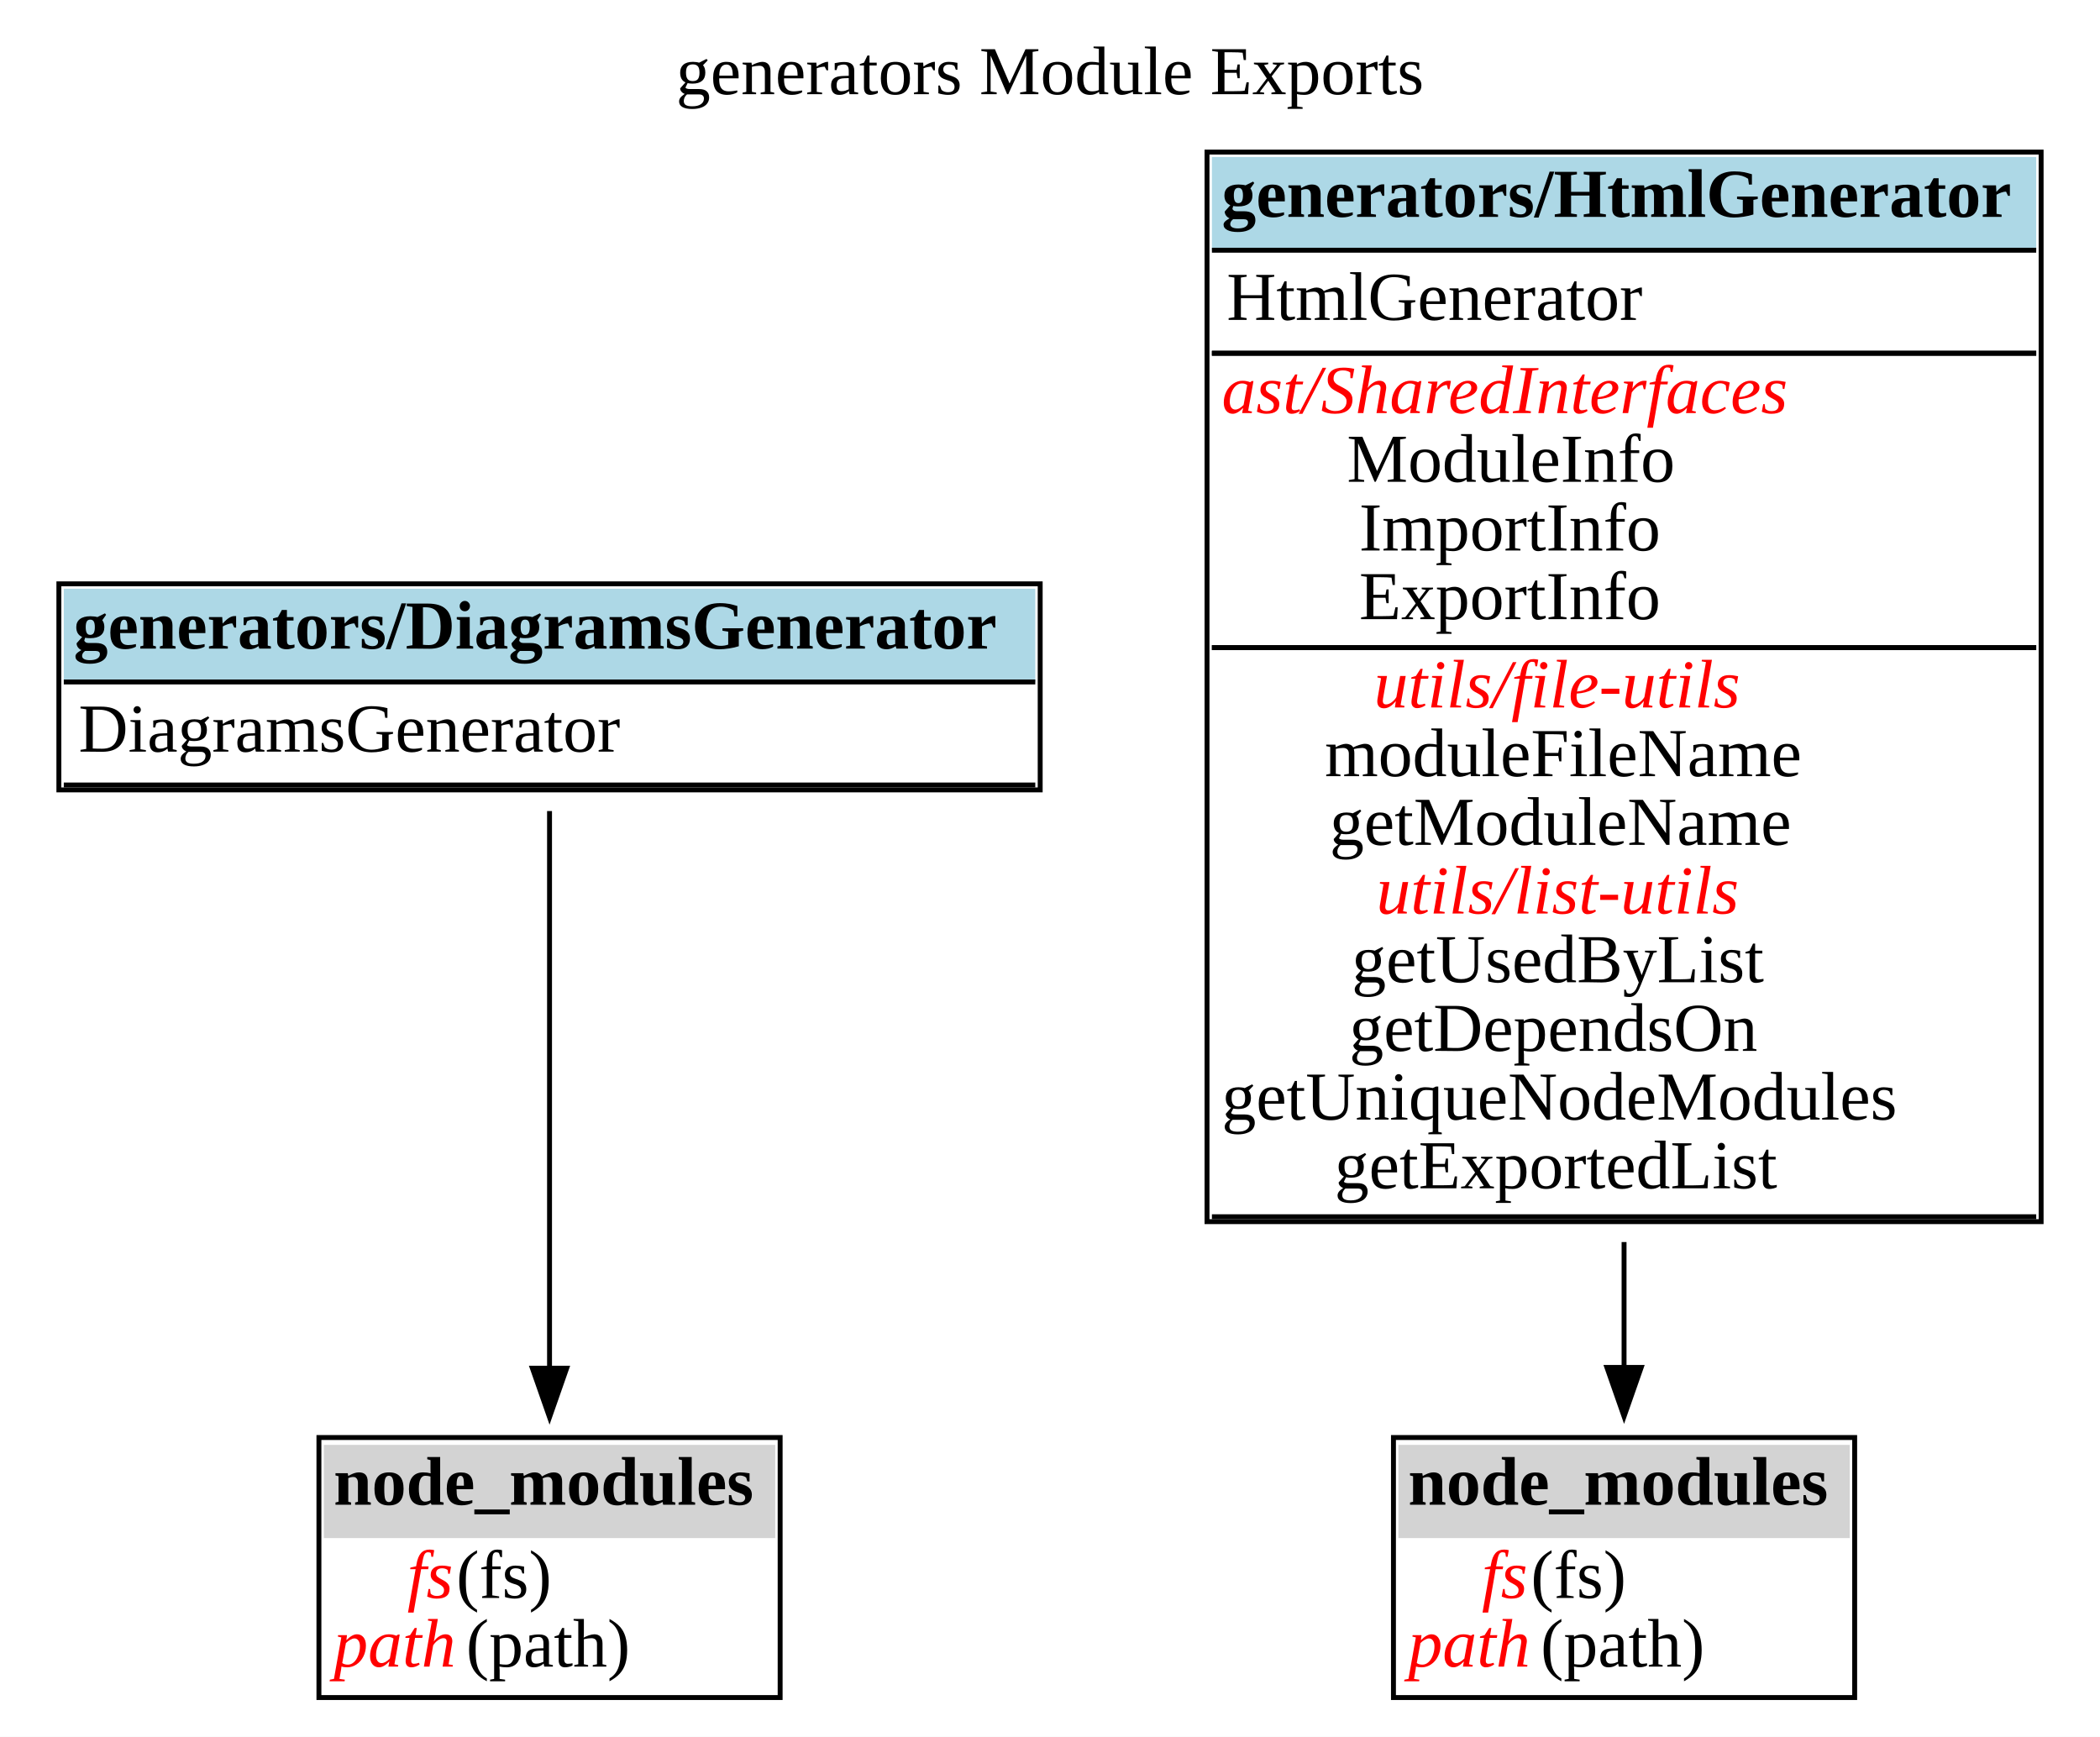
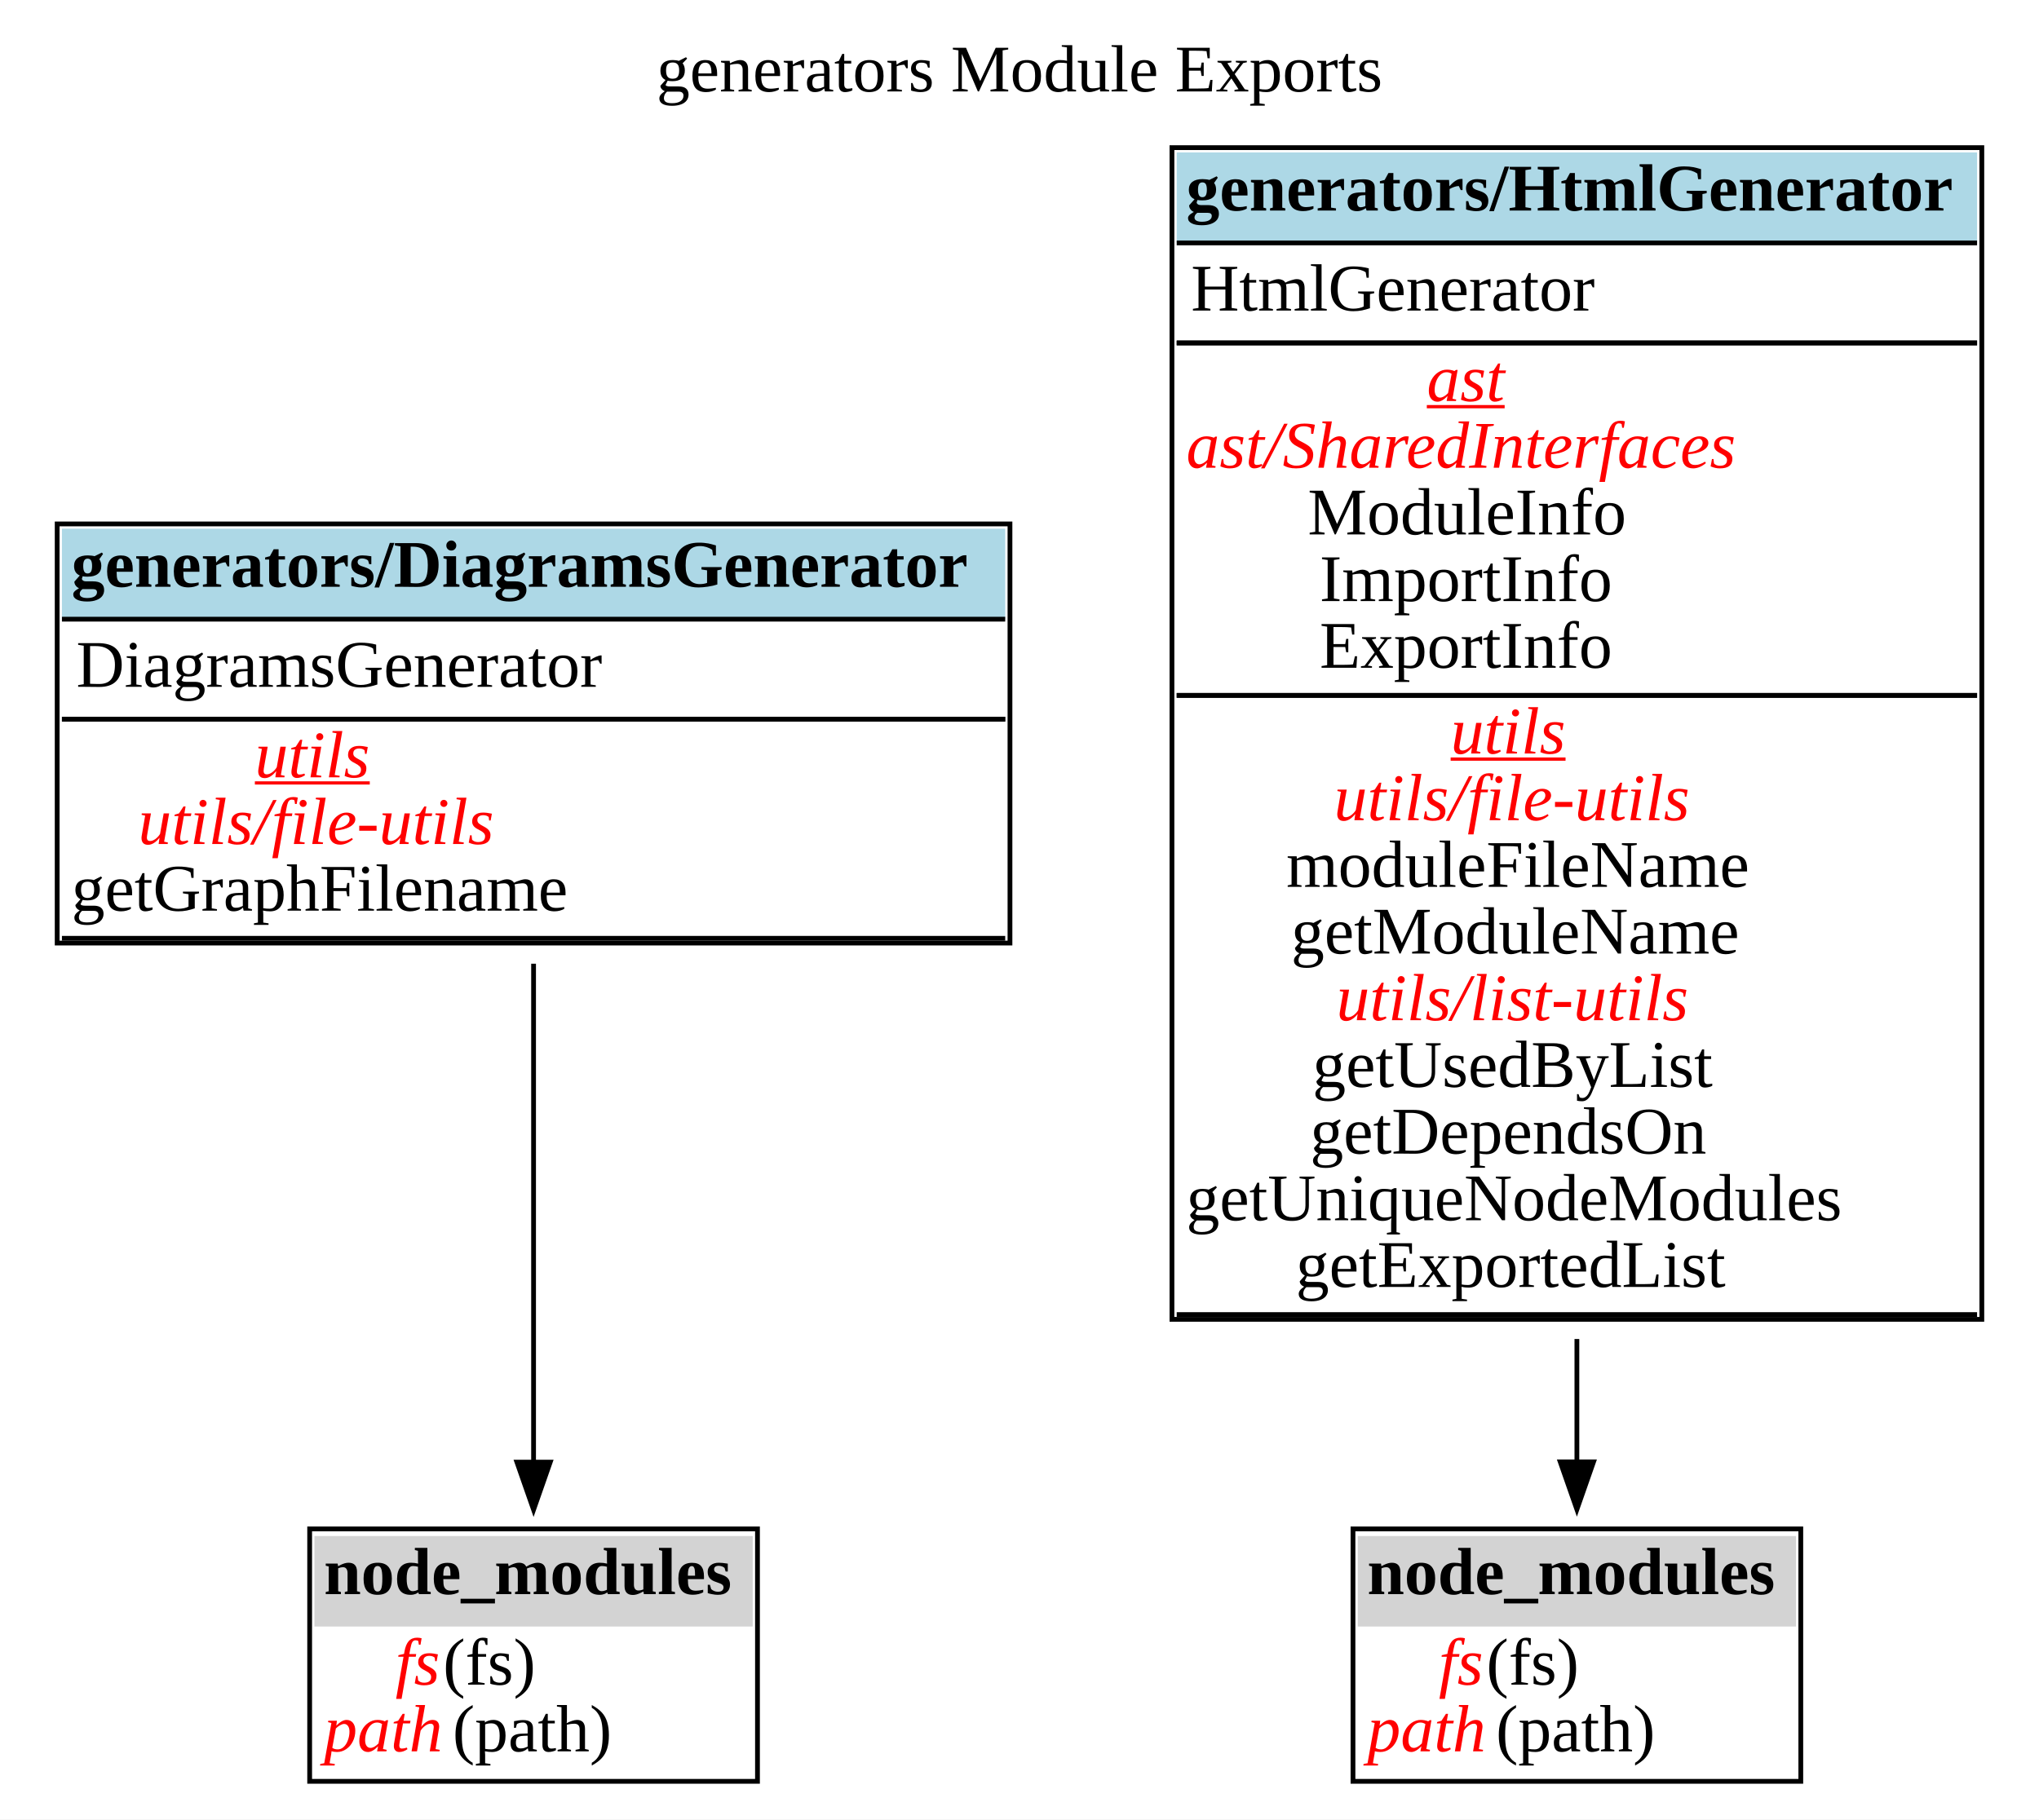
- <svg xmlns="http://www.w3.org/2000/svg" width="428pt" height="354pt" viewBox="0.00 0.00 428.00 354.00">
-   <g id="graph0" class="graph" transform="scale(1 1) rotate(0) translate(4 350)">
-     <polygon fill="white" stroke="transparent" points="-4,4 -4,-350 424,-350 424,4 -4,4" />
-     <text text-anchor="middle" x="210" y="-330.8" font-family="Times New Roman,serif" font-size="14.00">generators Module Exports</text>
+ <svg xmlns="http://www.w3.org/2000/svg" xmlns:xlink="http://www.w3.org/1999/xlink" width="428pt" height="382pt" viewBox="0.00 0.00 428.00 382.00">
+   <g id="graph0" class="graph" transform="scale(1 1) rotate(0) translate(4 378)">
+     <polygon fill="white" stroke="transparent" points="-4,4 -4,-378 424,-378 424,4 -4,4" />
+     <text text-anchor="middle" x="210" y="-358.8" font-family="Times New Roman,serif" font-size="14.00">generators Module Exports</text>
    <g id="node1" class="node">
-       <polygon fill="lightblue" stroke="transparent" points="9,-211 9,-230 207,-230 207,-211 9,-211" />
-       <text text-anchor="start" x="11" y="-217.8" font-family="Times New Roman,serif" font-weight="bold" font-size="14.00">generators/DiagramsGenerator</text>
-       <polyline fill="none" stroke="black" points="9,-190 207,-190 " />
-       <polyline fill="none" stroke="black" points="207,-211 9,-211 " />
-       <text text-anchor="start" x="12" y="-196.8" font-family="Times New Roman,serif" font-size="14.00">DiagramsGenerator</text>
-       <polygon fill="none" stroke="black" points="8,-189 8,-231 208,-231 208,-189 8,-189" />
+       <polygon fill="lightblue" stroke="transparent" points="9,-248 9,-267 207,-267 207,-248 9,-248" />
+       <text text-anchor="start" x="11" y="-254.8" font-family="Times New Roman,serif" font-weight="bold" font-size="14.00">generators/DiagramsGenerator</text>
+       <polyline fill="none" stroke="black" points="9,-227 207,-227 " />
+       <polyline fill="none" stroke="black" points="207,-248 9,-248 " />
+       <text text-anchor="start" x="12" y="-233.8" font-family="Times New Roman,serif" font-size="14.00">DiagramsGenerator</text>
+       <g id="a_node1_0">
+         <a xlink:href="diagrams.html#utils" xlink:title="&lt;TABLE&gt;" target="_top">
+           <polyline fill="none" stroke="black" points="9,-181 207,-181 " />
+           <polyline fill="none" stroke="black" points="207,-227 9,-227 " />
+           <text text-anchor="start" x="49.5" y="-214.8" font-family="Times New Roman,serif" font-style="italic" text-decoration="underline" font-size="14.00" fill="red">utils</text>
+           <text text-anchor="start" x="25" y="-200.8" font-family="Times New Roman,serif" font-style="italic" font-size="14.00" fill="red">utils/file-utils</text>
+           <text text-anchor="start" x="11" y="-186.8" font-family="Times New Roman,serif" font-size="14.00">getGraphFilename</text>
+         </a>
+       </g>
+       <polygon fill="none" stroke="black" points="8,-180 8,-268 208,-268 208,-180 8,-180" />
    </g>
    <g id="node2" class="node">
      <polygon fill="lightgrey" stroke="transparent" points="62,-36.5 62,-55.5 154,-55.5 154,-36.5 62,-36.5" />
      <text text-anchor="start" x="64" y="-43.3" font-family="Times New Roman,serif" font-weight="bold" font-size="14.00">node_modules</text>
      <text text-anchor="start" x="79" y="-24.3" font-family="Times New Roman,serif" font-style="italic" font-size="14.00" fill="red">fs</text>
      <text text-anchor="start" x="89" y="-24.3" font-family="Times New Roman,serif" font-size="14.00"> (fs)</text>
      <text text-anchor="start" x="64" y="-10.3" font-family="Times New Roman,serif" font-style="italic" font-size="14.00" fill="red">path</text>
      <text text-anchor="start" x="91" y="-10.3" font-family="Times New Roman,serif" font-size="14.00"> (path)</text>
      <polygon fill="none" stroke="black" points="61,-4 61,-57 155,-57 155,-4 61,-4" />
    </g>
    <g id="edge1" class="edge">
-       <path fill="none" stroke="black" d="M108,-184.69C108,-155.52 108,-106.2 108,-71.42" />
-       <polygon fill="black" stroke="black" points="111.5,-71.13 108,-61.13 104.5,-71.13 111.5,-71.13" />
+       <path fill="none" stroke="black" d="M108,-175.66C108,-143.56 108,-101.61 108,-71.24" />
+       <polygon fill="black" stroke="black" points="111.5,-71.02 108,-61.02 104.5,-71.02 111.5,-71.02" />
    </g>
    <g id="node3" class="node">
-       <polygon fill="lightblue" stroke="transparent" points="243,-299 243,-318 411,-318 411,-299 243,-299" />
-       <text text-anchor="start" x="245" y="-305.8" font-family="Times New Roman,serif" font-weight="bold" font-size="14.00">generators/HtmlGenerator</text>
-       <polyline fill="none" stroke="black" points="243,-278 411,-278 " />
-       <polyline fill="none" stroke="black" points="411,-299 243,-299 " />
-       <text text-anchor="start" x="246" y="-284.8" font-family="Times New Roman,serif" font-size="14.00">HtmlGenerator</text>
-       <polyline fill="none" stroke="black" points="243,-218 411,-218 " />
-       <polyline fill="none" stroke="black" points="411,-278 243,-278 " />
-       <text text-anchor="start" x="245" y="-265.8" font-family="Times New Roman,serif" font-style="italic" font-size="14.00" fill="red">ast/SharedInterfaces</text>
-       <text text-anchor="start" x="270.5" y="-251.8" font-family="Times New Roman,serif" font-size="14.00">ModuleInfo</text>
-       <text text-anchor="start" x="273" y="-237.8" font-family="Times New Roman,serif" font-size="14.00">ImportInfo</text>
-       <text text-anchor="start" x="273" y="-223.8" font-family="Times New Roman,serif" font-size="14.00">ExportInfo</text>
-       <polyline fill="none" stroke="black" points="243,-102 411,-102 " />
-       <polyline fill="none" stroke="black" points="411,-218 243,-218 " />
-       <text text-anchor="start" x="276" y="-205.8" font-family="Times New Roman,serif" font-style="italic" font-size="14.00" fill="red">utils/file-utils</text>
-       <text text-anchor="start" x="266" y="-191.8" font-family="Times New Roman,serif" font-size="14.00">moduleFileName</text>
-       <text text-anchor="start" x="267" y="-177.8" font-family="Times New Roman,serif" font-size="14.00">getModuleName</text>
-       <text text-anchor="start" x="276.5" y="-163.8" font-family="Times New Roman,serif" font-style="italic" font-size="14.00" fill="red">utils/list-utils</text>
-       <text text-anchor="start" x="271.5" y="-149.8" font-family="Times New Roman,serif" font-size="14.00">getUsedByList</text>
-       <text text-anchor="start" x="271" y="-135.8" font-family="Times New Roman,serif" font-size="14.00">getDependsOn</text>
-       <text text-anchor="start" x="245" y="-121.8" font-family="Times New Roman,serif" font-size="14.00">getUniqueNodeModules</text>
-       <text text-anchor="start" x="268" y="-107.8" font-family="Times New Roman,serif" font-size="14.00">getExportedList</text>
-       <polygon fill="none" stroke="black" points="242,-101 242,-319 412,-319 412,-101 242,-101" />
+       <polygon fill="lightblue" stroke="transparent" points="243,-327 243,-346 411,-346 411,-327 243,-327" />
+       <text text-anchor="start" x="245" y="-333.8" font-family="Times New Roman,serif" font-weight="bold" font-size="14.00">generators/HtmlGenerator</text>
+       <polyline fill="none" stroke="black" points="243,-306 411,-306 " />
+       <polyline fill="none" stroke="black" points="411,-327 243,-327 " />
+       <text text-anchor="start" x="246" y="-312.8" font-family="Times New Roman,serif" font-size="14.00">HtmlGenerator</text>
+       <g id="a_node3_1">
+         <a xlink:href="diagrams.html#ast" xlink:title="&lt;TABLE&gt;" target="_top">
+           <polyline fill="none" stroke="black" points="243,-232 411,-232 " />
+           <polyline fill="none" stroke="black" points="411,-306 243,-306 " />
+           <text text-anchor="start" x="295.5" y="-293.8" font-family="Times New Roman,serif" font-style="italic" text-decoration="underline" font-size="14.00" fill="red">ast</text>
+           <text text-anchor="start" x="245" y="-279.8" font-family="Times New Roman,serif" font-style="italic" font-size="14.00" fill="red">ast/SharedInterfaces</text>
+           <text text-anchor="start" x="270.5" y="-265.8" font-family="Times New Roman,serif" font-size="14.00">ModuleInfo</text>
+           <text text-anchor="start" x="273" y="-251.8" font-family="Times New Roman,serif" font-size="14.00">ImportInfo</text>
+           <text text-anchor="start" x="273" y="-237.8" font-family="Times New Roman,serif" font-size="14.00">ExportInfo</text>
+         </a>
+       </g>
+       <g id="a_node3_2">
+         <a xlink:href="diagrams.html#utils" xlink:title="&lt;TABLE&gt;" target="_top">
+           <polyline fill="none" stroke="black" points="243,-102 411,-102 " />
+           <polyline fill="none" stroke="black" points="411,-232 243,-232 " />
+           <text text-anchor="start" x="300.5" y="-219.8" font-family="Times New Roman,serif" font-style="italic" text-decoration="underline" font-size="14.00" fill="red">utils</text>
+           <text text-anchor="start" x="276" y="-205.8" font-family="Times New Roman,serif" font-style="italic" font-size="14.00" fill="red">utils/file-utils</text>
+           <text text-anchor="start" x="266" y="-191.8" font-family="Times New Roman,serif" font-size="14.00">moduleFileName</text>
+           <text text-anchor="start" x="267" y="-177.8" font-family="Times New Roman,serif" font-size="14.00">getModuleName</text>
+           <text text-anchor="start" x="276.5" y="-163.8" font-family="Times New Roman,serif" font-style="italic" font-size="14.00" fill="red">utils/list-utils</text>
+           <text text-anchor="start" x="271.5" y="-149.8" font-family="Times New Roman,serif" font-size="14.00">getUsedByList</text>
+           <text text-anchor="start" x="271" y="-135.8" font-family="Times New Roman,serif" font-size="14.00">getDependsOn</text>
+           <text text-anchor="start" x="245" y="-121.8" font-family="Times New Roman,serif" font-size="14.00">getUniqueNodeModules</text>
+           <text text-anchor="start" x="268" y="-107.8" font-family="Times New Roman,serif" font-size="14.00">getExportedList</text>
+         </a>
+       </g>
+       <polygon fill="none" stroke="black" points="242,-101 242,-347 412,-347 412,-101 242,-101" />
    </g>
    <g id="node4" class="node">
      <polygon fill="lightgrey" stroke="transparent" points="281,-36.5 281,-55.5 373,-55.5 373,-36.5 281,-36.5" />
      <text text-anchor="start" x="283" y="-43.3" font-family="Times New Roman,serif" font-weight="bold" font-size="14.00">node_modules</text>
      <text text-anchor="start" x="298" y="-24.3" font-family="Times New Roman,serif" font-style="italic" font-size="14.00" fill="red">fs</text>
      <text text-anchor="start" x="308" y="-24.3" font-family="Times New Roman,serif" font-size="14.00"> (fs)</text>
      <text text-anchor="start" x="283" y="-10.3" font-family="Times New Roman,serif" font-style="italic" font-size="14.00" fill="red">path</text>
      <text text-anchor="start" x="310" y="-10.3" font-family="Times New Roman,serif" font-size="14.00"> (path)</text>
      <polygon fill="none" stroke="black" points="280,-4 280,-57 374,-57 374,-4 280,-4" />
    </g>
    <g id="edge2" class="edge">
-       <path fill="none" stroke="black" d="M327,-96.84C327,-87.92 327,-79.34 327,-71.49" />
-       <polygon fill="black" stroke="black" points="330.5,-71.29 327,-61.29 323.5,-71.29 330.5,-71.29" />
+       <path fill="none" stroke="black" d="M327,-96.87C327,-87.82 327,-79.17 327,-71.3" />
+       <polygon fill="black" stroke="black" points="330.5,-71.08 327,-61.08 323.5,-71.08 330.5,-71.08" />
    </g>
  </g>
</svg>
